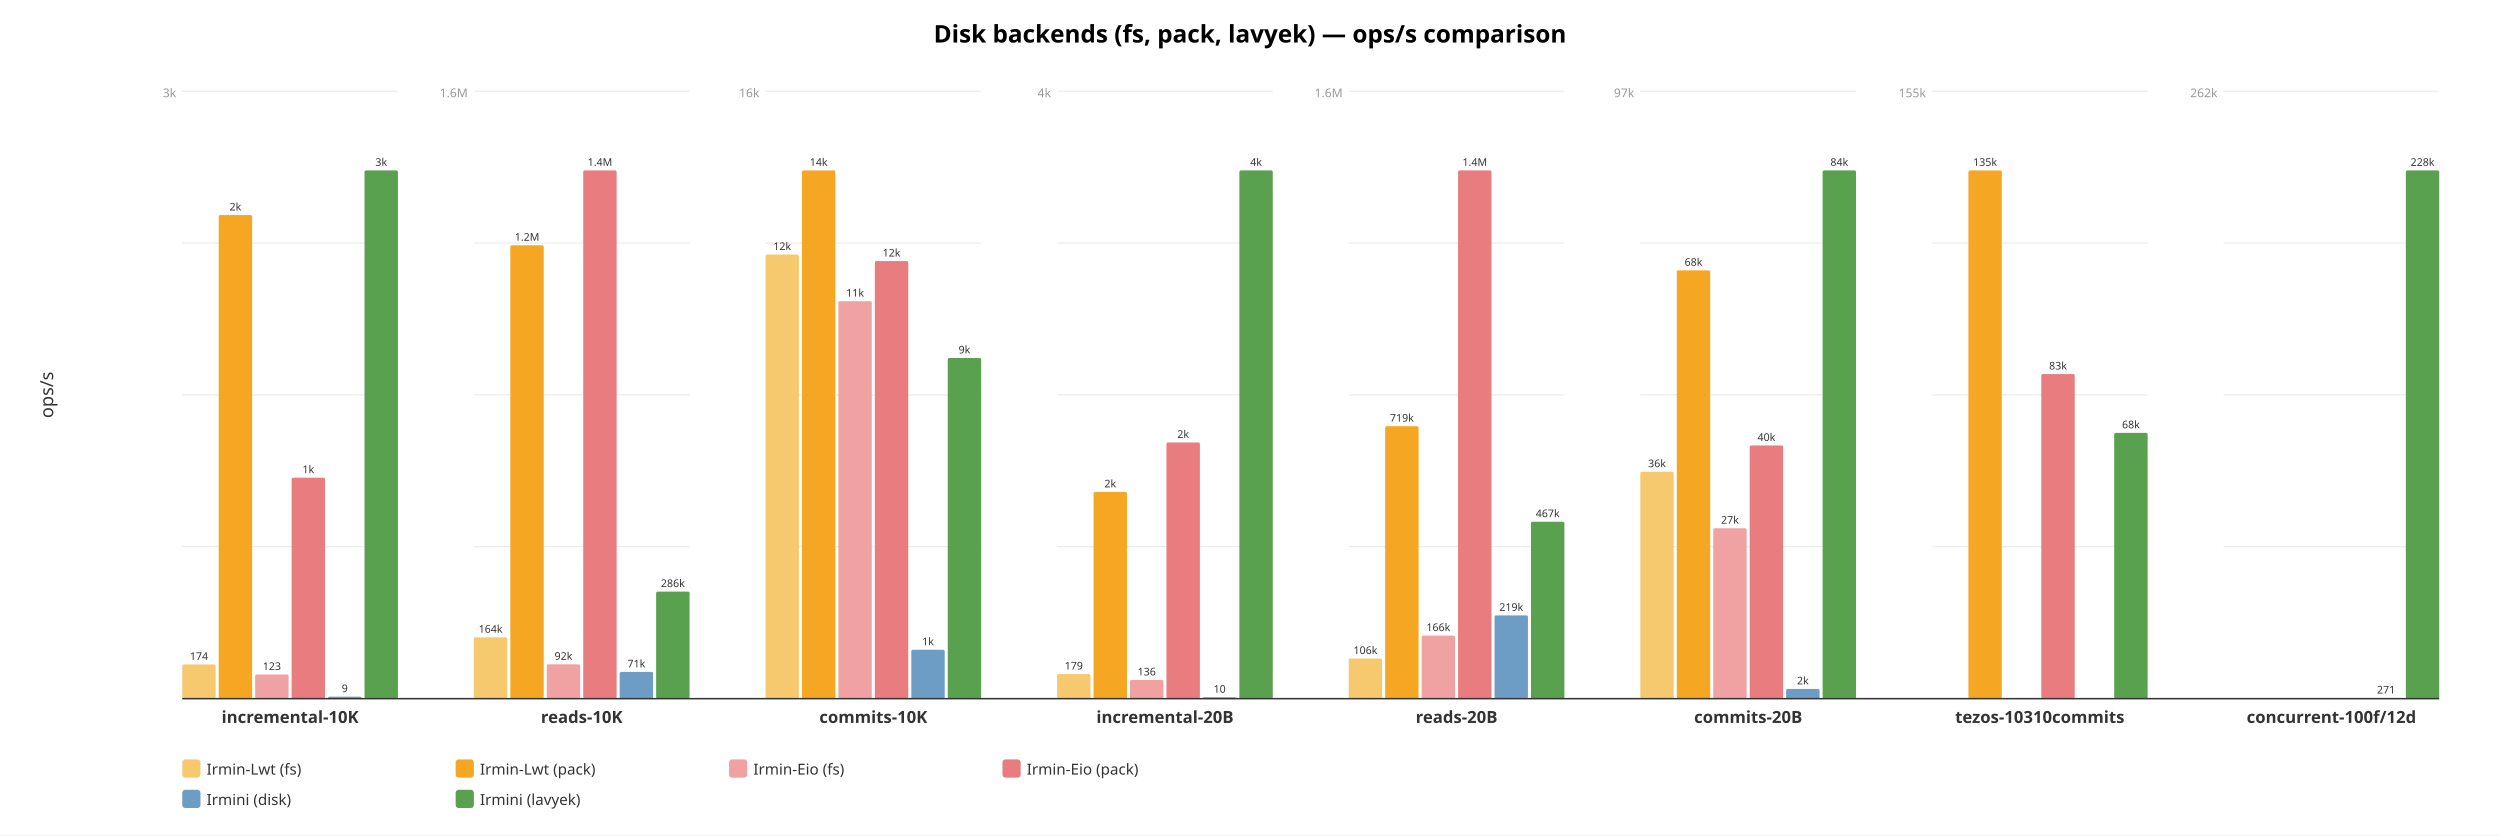
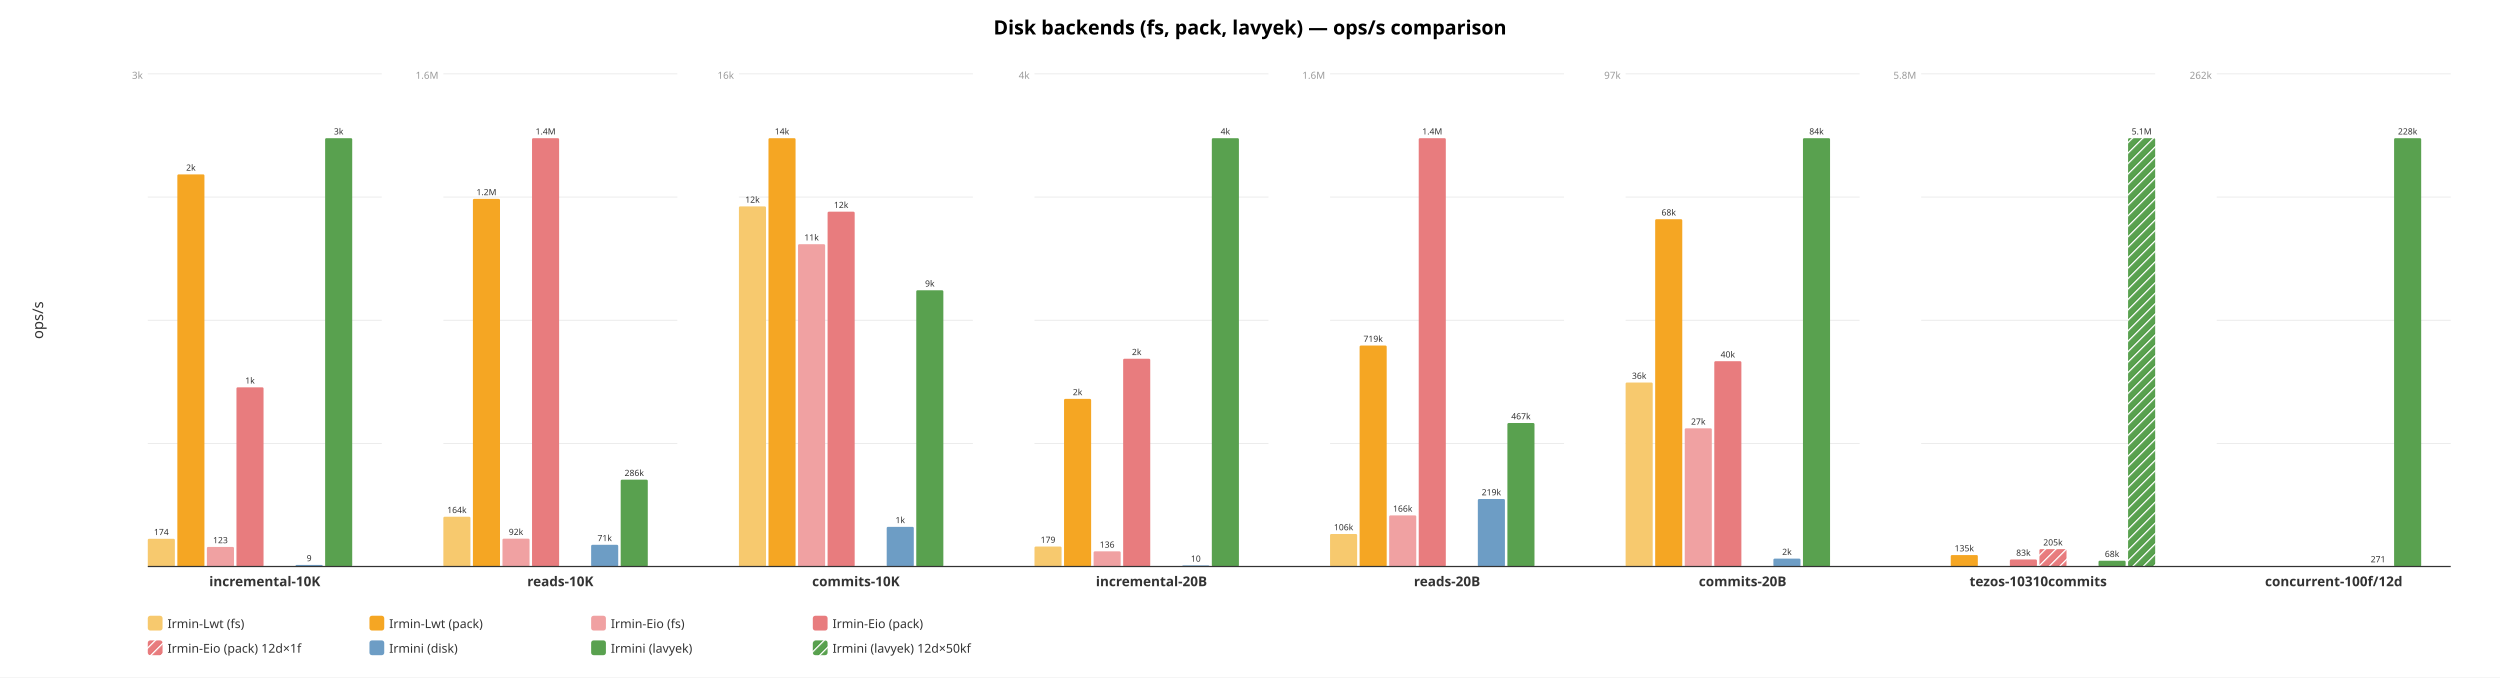
- <svg xmlns="http://www.w3.org/2000/svg" width="1646" height="550" font-family="system-ui, sans-serif" font-size="11">
-   <rect width="1646" height="550" fill="white" />
-   <text x="823.0" y="28" text-anchor="middle" font-size="16" font-weight="bold">Disk backends (fs, pack, lavyek) — ops/s comparison</text>
+ <svg xmlns="http://www.w3.org/2000/svg" width="2030" height="550" font-family="system-ui, sans-serif" font-size="11">
+   <rect width="2030" height="550" fill="white" />
+   <defs>
+     <pattern id="hatch-2675" width="6" height="6" patternUnits="userSpaceOnUse" patternTransform="rotate(45)">
+       <rect width="6" height="6" fill="#e87c7e" />
+       <line x1="0" y1="0" x2="0" y2="6" stroke="white" stroke-width="2" />
+     </pattern>
+     <pattern id="hatch-5316" width="6" height="6" patternUnits="userSpaceOnUse" patternTransform="rotate(45)">
+       <rect width="6" height="6" fill="#59a14f" />
+       <line x1="0" y1="0" x2="0" y2="6" stroke="white" stroke-width="2" />
+     </pattern>
+   </defs>
+   <text x="1015.0" y="28" text-anchor="middle" font-size="16" font-weight="bold">Disk backends (fs, pack, lavyek) — ops/s comparison</text>
  <g transform="translate(120,60)">
    <text x="-85" y="200.0" text-anchor="middle" font-size="12" fill="#333" transform="rotate(-90,-85,200.0)">ops/s</text>
-     <line x1="0" y1="300.0" x2="142" y2="300.0" stroke="#e0e0e0" stroke-width="0.5" />
-     <line x1="0" y1="200.0" x2="142" y2="200.0" stroke="#e0e0e0" stroke-width="0.5" />
-     <line x1="0" y1="100.0" x2="142" y2="100.0" stroke="#e0e0e0" stroke-width="0.5" />
-     <line x1="0" y1="0.0" x2="142" y2="0.0" stroke="#e0e0e0" stroke-width="0.5" />
+     <line x1="0" y1="300.0" x2="190" y2="300.0" stroke="#e0e0e0" stroke-width="0.5" />
+     <line x1="0" y1="200.0" x2="190" y2="200.0" stroke="#e0e0e0" stroke-width="0.5" />
+     <line x1="0" y1="100.0" x2="190" y2="100.0" stroke="#e0e0e0" stroke-width="0.5" />
+     <line x1="0" y1="0.0" x2="190" y2="0.0" stroke="#e0e0e0" stroke-width="0.5" />
    <text x="-4.0" y="4.0" text-anchor="end" font-size="8" fill="#999">3k</text>
    <rect x="0.0" y="377.5" width="22" height="22.5" fill="#f7c96e" rx="1" />
    <text x="11.0" y="374.5" text-anchor="middle" font-size="7" fill="#333">174</text>
    <rect x="24.0" y="81.6" width="22" height="318.4" fill="#f5a623" rx="1" />
    <text x="35.0" y="78.6" text-anchor="middle" font-size="7" fill="#333">2k</text>
    <rect x="48.0" y="384.1" width="22" height="15.9" fill="#f0a1a2" rx="1" />
    <text x="59.0" y="381.1" text-anchor="middle" font-size="7" fill="#333">123</text>
    <rect x="72.0" y="254.5" width="22" height="145.5" fill="#e87c7e" rx="1" />
    <text x="83.0" y="251.5" text-anchor="middle" font-size="7" fill="#333">1k</text>
-     <rect x="96.0" y="398.7" width="22" height="1.3" fill="#6d9dc5" rx="1" />
-     <text x="107.0" y="395.7" text-anchor="middle" font-size="7" fill="#333">9</text>
-     <rect x="120.0" y="52.2" width="22" height="347.8" fill="#59a14f" rx="1" />
-     <text x="131.0" y="49.2" text-anchor="middle" font-size="7" fill="#333">3k</text>
-     <text x="71.0" y="416" text-anchor="middle" font-size="11" font-weight="bold" fill="#333">incremental-10K</text>
-     <line x1="192" y1="300.0" x2="334" y2="300.0" stroke="#e0e0e0" stroke-width="0.5" />
-     <line x1="192" y1="200.0" x2="334" y2="200.0" stroke="#e0e0e0" stroke-width="0.5" />
-     <line x1="192" y1="100.0" x2="334" y2="100.0" stroke="#e0e0e0" stroke-width="0.5" />
-     <line x1="192" y1="0.0" x2="334" y2="0.0" stroke="#e0e0e0" stroke-width="0.5" />
-     <text x="188.0" y="4.0" text-anchor="end" font-size="8" fill="#999">1.6M</text>
-     <rect x="192.0" y="359.6" width="22" height="40.4" fill="#f7c96e" rx="1" />
-     <text x="203.0" y="356.6" text-anchor="middle" font-size="7" fill="#333">164k</text>
-     <rect x="216.0" y="101.5" width="22" height="298.5" fill="#f5a623" rx="1" />
-     <text x="227.0" y="98.5" text-anchor="middle" font-size="7" fill="#333">1.2M</text>
-     <rect x="240.0" y="377.4" width="22" height="22.6" fill="#f0a1a2" rx="1" />
-     <text x="251.0" y="374.4" text-anchor="middle" font-size="7" fill="#333">92k</text>
-     <rect x="264.0" y="52.2" width="22" height="347.8" fill="#e87c7e" rx="1" />
-     <text x="275.0" y="49.2" text-anchor="middle" font-size="7" fill="#333">1.4M</text>
-     <rect x="288.0" y="382.4" width="22" height="17.6" fill="#6d9dc5" rx="1" />
-     <text x="299.0" y="379.4" text-anchor="middle" font-size="7" fill="#333">71k</text>
-     <rect x="312.0" y="329.5" width="22" height="70.5" fill="#59a14f" rx="1" />
-     <text x="323.0" y="326.5" text-anchor="middle" font-size="7" fill="#333">286k</text>
-     <text x="263.0" y="416" text-anchor="middle" font-size="11" font-weight="bold" fill="#333">reads-10K</text>
-     <line x1="384" y1="300.0" x2="526" y2="300.0" stroke="#e0e0e0" stroke-width="0.5" />
-     <line x1="384" y1="200.0" x2="526" y2="200.0" stroke="#e0e0e0" stroke-width="0.5" />
-     <line x1="384" y1="100.0" x2="526" y2="100.0" stroke="#e0e0e0" stroke-width="0.5" />
-     <line x1="384" y1="0.0" x2="526" y2="0.0" stroke="#e0e0e0" stroke-width="0.5" />
-     <text x="380.0" y="4.0" text-anchor="end" font-size="8" fill="#999">16k</text>
-     <rect x="384.0" y="107.6" width="22" height="292.4" fill="#f7c96e" rx="1" />
-     <text x="395.0" y="104.6" text-anchor="middle" font-size="7" fill="#333">12k</text>
-     <rect x="408.0" y="52.2" width="22" height="347.8" fill="#f5a623" rx="1" />
-     <text x="419.0" y="49.2" text-anchor="middle" font-size="7" fill="#333">14k</text>
-     <rect x="432.0" y="138.3" width="22" height="261.7" fill="#f0a1a2" rx="1" />
-     <text x="443.0" y="135.3" text-anchor="middle" font-size="7" fill="#333">11k</text>
-     <rect x="456.0" y="111.9" width="22" height="288.1" fill="#e87c7e" rx="1" />
-     <text x="467.0" y="108.9" text-anchor="middle" font-size="7" fill="#333">12k</text>
-     <rect x="480.0" y="367.8" width="22" height="32.2" fill="#6d9dc5" rx="1" />
-     <text x="491.0" y="364.8" text-anchor="middle" font-size="7" fill="#333">1k</text>
-     <rect x="504.0" y="175.7" width="22" height="224.3" fill="#59a14f" rx="1" />
-     <text x="515.0" y="172.7" text-anchor="middle" font-size="7" fill="#333">9k</text>
-     <text x="455.0" y="416" text-anchor="middle" font-size="11" font-weight="bold" fill="#333">commits-10K</text>
-     <line x1="576" y1="300.0" x2="718" y2="300.0" stroke="#e0e0e0" stroke-width="0.5" />
-     <line x1="576" y1="200.0" x2="718" y2="200.0" stroke="#e0e0e0" stroke-width="0.5" />
-     <line x1="576" y1="100.0" x2="718" y2="100.0" stroke="#e0e0e0" stroke-width="0.5" />
-     <line x1="576" y1="0.0" x2="718" y2="0.0" stroke="#e0e0e0" stroke-width="0.5" />
-     <text x="572.0" y="4.0" text-anchor="end" font-size="8" fill="#999">4k</text>
-     <rect x="576.0" y="383.8" width="22" height="16.2" fill="#f7c96e" rx="1" />
-     <text x="587.0" y="380.8" text-anchor="middle" font-size="7" fill="#333">179</text>
-     <rect x="600.0" y="263.9" width="22" height="136.1" fill="#f5a623" rx="1" />
-     <text x="611.0" y="260.9" text-anchor="middle" font-size="7" fill="#333">2k</text>
-     <rect x="624.0" y="387.7" width="22" height="12.3" fill="#f0a1a2" rx="1" />
-     <text x="635.0" y="384.7" text-anchor="middle" font-size="7" fill="#333">136</text>
-     <rect x="648.0" y="231.3" width="22" height="168.7" fill="#e87c7e" rx="1" />
-     <text x="659.0" y="228.3" text-anchor="middle" font-size="7" fill="#333">2k</text>
-     <rect x="672.0" y="399.1" width="22" height="0.9" fill="#6d9dc5" rx="1" />
-     <text x="683.0" y="396.1" text-anchor="middle" font-size="7" fill="#333">10</text>
-     <rect x="696.0" y="52.2" width="22" height="347.8" fill="#59a14f" rx="1" />
-     <text x="707.0" y="49.2" text-anchor="middle" font-size="7" fill="#333">4k</text>
-     <text x="647.0" y="416" text-anchor="middle" font-size="11" font-weight="bold" fill="#333">incremental-20B</text>
-     <line x1="768" y1="300.0" x2="910" y2="300.0" stroke="#e0e0e0" stroke-width="0.5" />
-     <line x1="768" y1="200.0" x2="910" y2="200.0" stroke="#e0e0e0" stroke-width="0.5" />
-     <line x1="768" y1="100.0" x2="910" y2="100.0" stroke="#e0e0e0" stroke-width="0.5" />
-     <line x1="768" y1="0.0" x2="910" y2="0.0" stroke="#e0e0e0" stroke-width="0.5" />
-     <text x="764.0" y="4.0" text-anchor="end" font-size="8" fill="#999">1.6M</text>
-     <rect x="768.0" y="373.6" width="22" height="26.4" fill="#f7c96e" rx="1" />
-     <text x="779.0" y="370.6" text-anchor="middle" font-size="7" fill="#333">106k</text>
-     <rect x="792.0" y="220.6" width="22" height="179.4" fill="#f5a623" rx="1" />
-     <text x="803.0" y="217.6" text-anchor="middle" font-size="7" fill="#333">719k</text>
-     <rect x="816.0" y="358.5" width="22" height="41.5" fill="#f0a1a2" rx="1" />
-     <text x="827.0" y="355.5" text-anchor="middle" font-size="7" fill="#333">166k</text>
-     <rect x="840.0" y="52.2" width="22" height="347.8" fill="#e87c7e" rx="1" />
-     <text x="851.0" y="49.2" text-anchor="middle" font-size="7" fill="#333">1.4M</text>
-     <rect x="864.0" y="345.2" width="22" height="54.8" fill="#6d9dc5" rx="1" />
-     <text x="875.0" y="342.2" text-anchor="middle" font-size="7" fill="#333">219k</text>
-     <rect x="888.0" y="283.5" width="22" height="116.5" fill="#59a14f" rx="1" />
-     <text x="899.0" y="280.5" text-anchor="middle" font-size="7" fill="#333">467k</text>
-     <text x="839.0" y="416" text-anchor="middle" font-size="11" font-weight="bold" fill="#333">reads-20B</text>
-     <line x1="960" y1="300.0" x2="1102" y2="300.0" stroke="#e0e0e0" stroke-width="0.5" />
-     <line x1="960" y1="200.0" x2="1102" y2="200.0" stroke="#e0e0e0" stroke-width="0.5" />
-     <line x1="960" y1="100.0" x2="1102" y2="100.0" stroke="#e0e0e0" stroke-width="0.5" />
-     <line x1="960" y1="0.0" x2="1102" y2="0.0" stroke="#e0e0e0" stroke-width="0.5" />
-     <text x="956.0" y="4.0" text-anchor="end" font-size="8" fill="#999">97k</text>
-     <rect x="960.0" y="250.6" width="22" height="149.4" fill="#f7c96e" rx="1" />
-     <text x="971.0" y="247.6" text-anchor="middle" font-size="7" fill="#333">36k</text>
-     <rect x="984.0" y="118.0" width="22" height="282.0" fill="#f5a623" rx="1" />
-     <text x="995.0" y="115.0" text-anchor="middle" font-size="7" fill="#333">68k</text>
-     <rect x="1008.0" y="287.8" width="22" height="112.2" fill="#f0a1a2" rx="1" />
-     <text x="1019.0" y="284.8" text-anchor="middle" font-size="7" fill="#333">27k</text>
-     <rect x="1032.0" y="233.3" width="22" height="166.7" fill="#e87c7e" rx="1" />
-     <text x="1043.0" y="230.3" text-anchor="middle" font-size="7" fill="#333">40k</text>
-     <rect x="1056.0" y="393.6" width="22" height="6.4" fill="#6d9dc5" rx="1" />
-     <text x="1067.0" y="390.6" text-anchor="middle" font-size="7" fill="#333">2k</text>
-     <rect x="1080.0" y="52.2" width="22" height="347.8" fill="#59a14f" rx="1" />
-     <text x="1091.0" y="49.2" text-anchor="middle" font-size="7" fill="#333">84k</text>
-     <text x="1031.0" y="416" text-anchor="middle" font-size="11" font-weight="bold" fill="#333">commits-20B</text>
-     <line x1="1152" y1="300.0" x2="1294" y2="300.0" stroke="#e0e0e0" stroke-width="0.5" />
-     <line x1="1152" y1="200.0" x2="1294" y2="200.0" stroke="#e0e0e0" stroke-width="0.5" />
-     <line x1="1152" y1="100.0" x2="1294" y2="100.0" stroke="#e0e0e0" stroke-width="0.5" />
-     <line x1="1152" y1="0.0" x2="1294" y2="0.0" stroke="#e0e0e0" stroke-width="0.5" />
-     <text x="1148.0" y="4.0" text-anchor="end" font-size="8" fill="#999">155k</text>
-     <rect x="1176.0" y="52.2" width="22" height="347.8" fill="#f5a623" rx="1" />
-     <text x="1187.0" y="49.2" text-anchor="middle" font-size="7" fill="#333">135k</text>
-     <rect x="1224.0" y="186.3" width="22" height="213.7" fill="#e87c7e" rx="1" />
-     <text x="1235.0" y="183.3" text-anchor="middle" font-size="7" fill="#333">83k</text>
-     <rect x="1272.0" y="225.0" width="22" height="175.0" fill="#59a14f" rx="1" />
-     <text x="1283.0" y="222.0" text-anchor="middle" font-size="7" fill="#333">68k</text>
-     <text x="1223.0" y="416" text-anchor="middle" font-size="11" font-weight="bold" fill="#333">tezos-10310commits</text>
-     <line x1="1344" y1="300.0" x2="1486" y2="300.0" stroke="#e0e0e0" stroke-width="0.5" />
-     <line x1="1344" y1="200.0" x2="1486" y2="200.0" stroke="#e0e0e0" stroke-width="0.5" />
-     <line x1="1344" y1="100.0" x2="1486" y2="100.0" stroke="#e0e0e0" stroke-width="0.5" />
-     <line x1="1344" y1="0.0" x2="1486" y2="0.0" stroke="#e0e0e0" stroke-width="0.5" />
-     <text x="1340.0" y="4.0" text-anchor="end" font-size="8" fill="#999">262k</text>
-     <rect x="1440.0" y="399.6" width="22" height="0.4" fill="#6d9dc5" rx="1" />
-     <text x="1451.0" y="396.6" text-anchor="middle" font-size="7" fill="#333">271</text>
-     <rect x="1464.0" y="52.2" width="22" height="347.8" fill="#59a14f" rx="1" />
-     <text x="1475.0" y="49.2" text-anchor="middle" font-size="7" fill="#333">228k</text>
-     <text x="1415.0" y="416" text-anchor="middle" font-size="11" font-weight="bold" fill="#333">concurrent-100f/12d</text>
-     <line x1="0" y1="400" x2="1486" y2="400" stroke="#333" stroke-width="1" />
+     <rect x="120.0" y="398.7" width="22" height="1.3" fill="#6d9dc5" rx="1" />
+     <text x="131.0" y="395.7" text-anchor="middle" font-size="7" fill="#333">9</text>
+     <rect x="144.0" y="52.2" width="22" height="347.8" fill="#59a14f" rx="1" />
+     <text x="155.0" y="49.2" text-anchor="middle" font-size="7" fill="#333">3k</text>
+     <text x="95.0" y="416" text-anchor="middle" font-size="11" font-weight="bold" fill="#333">incremental-10K</text>
+     <line x1="240" y1="300.0" x2="430" y2="300.0" stroke="#e0e0e0" stroke-width="0.5" />
+     <line x1="240" y1="200.0" x2="430" y2="200.0" stroke="#e0e0e0" stroke-width="0.5" />
+     <line x1="240" y1="100.0" x2="430" y2="100.0" stroke="#e0e0e0" stroke-width="0.5" />
+     <line x1="240" y1="0.0" x2="430" y2="0.0" stroke="#e0e0e0" stroke-width="0.5" />
+     <text x="236.0" y="4.0" text-anchor="end" font-size="8" fill="#999">1.6M</text>
+     <rect x="240.0" y="359.6" width="22" height="40.4" fill="#f7c96e" rx="1" />
+     <text x="251.0" y="356.6" text-anchor="middle" font-size="7" fill="#333">164k</text>
+     <rect x="264.0" y="101.5" width="22" height="298.5" fill="#f5a623" rx="1" />
+     <text x="275.0" y="98.5" text-anchor="middle" font-size="7" fill="#333">1.2M</text>
+     <rect x="288.0" y="377.4" width="22" height="22.6" fill="#f0a1a2" rx="1" />
+     <text x="299.0" y="374.4" text-anchor="middle" font-size="7" fill="#333">92k</text>
+     <rect x="312.0" y="52.2" width="22" height="347.8" fill="#e87c7e" rx="1" />
+     <text x="323.0" y="49.2" text-anchor="middle" font-size="7" fill="#333">1.4M</text>
+     <rect x="360.0" y="382.4" width="22" height="17.6" fill="#6d9dc5" rx="1" />
+     <text x="371.0" y="379.4" text-anchor="middle" font-size="7" fill="#333">71k</text>
+     <rect x="384.0" y="329.5" width="22" height="70.5" fill="#59a14f" rx="1" />
+     <text x="395.0" y="326.5" text-anchor="middle" font-size="7" fill="#333">286k</text>
+     <text x="335.0" y="416" text-anchor="middle" font-size="11" font-weight="bold" fill="#333">reads-10K</text>
+     <line x1="480" y1="300.0" x2="670" y2="300.0" stroke="#e0e0e0" stroke-width="0.5" />
+     <line x1="480" y1="200.0" x2="670" y2="200.0" stroke="#e0e0e0" stroke-width="0.5" />
+     <line x1="480" y1="100.0" x2="670" y2="100.0" stroke="#e0e0e0" stroke-width="0.5" />
+     <line x1="480" y1="0.0" x2="670" y2="0.0" stroke="#e0e0e0" stroke-width="0.5" />
+     <text x="476.0" y="4.0" text-anchor="end" font-size="8" fill="#999">16k</text>
+     <rect x="480.0" y="107.6" width="22" height="292.4" fill="#f7c96e" rx="1" />
+     <text x="491.0" y="104.6" text-anchor="middle" font-size="7" fill="#333">12k</text>
+     <rect x="504.0" y="52.2" width="22" height="347.8" fill="#f5a623" rx="1" />
+     <text x="515.0" y="49.2" text-anchor="middle" font-size="7" fill="#333">14k</text>
+     <rect x="528.0" y="138.3" width="22" height="261.7" fill="#f0a1a2" rx="1" />
+     <text x="539.0" y="135.3" text-anchor="middle" font-size="7" fill="#333">11k</text>
+     <rect x="552.0" y="111.9" width="22" height="288.1" fill="#e87c7e" rx="1" />
+     <text x="563.0" y="108.9" text-anchor="middle" font-size="7" fill="#333">12k</text>
+     <rect x="600.0" y="367.8" width="22" height="32.2" fill="#6d9dc5" rx="1" />
+     <text x="611.0" y="364.8" text-anchor="middle" font-size="7" fill="#333">1k</text>
+     <rect x="624.0" y="175.7" width="22" height="224.3" fill="#59a14f" rx="1" />
+     <text x="635.0" y="172.7" text-anchor="middle" font-size="7" fill="#333">9k</text>
+     <text x="575.0" y="416" text-anchor="middle" font-size="11" font-weight="bold" fill="#333">commits-10K</text>
+     <line x1="720" y1="300.0" x2="910" y2="300.0" stroke="#e0e0e0" stroke-width="0.5" />
+     <line x1="720" y1="200.0" x2="910" y2="200.0" stroke="#e0e0e0" stroke-width="0.5" />
+     <line x1="720" y1="100.0" x2="910" y2="100.0" stroke="#e0e0e0" stroke-width="0.5" />
+     <line x1="720" y1="0.0" x2="910" y2="0.0" stroke="#e0e0e0" stroke-width="0.5" />
+     <text x="716.0" y="4.0" text-anchor="end" font-size="8" fill="#999">4k</text>
+     <rect x="720.0" y="383.8" width="22" height="16.2" fill="#f7c96e" rx="1" />
+     <text x="731.0" y="380.8" text-anchor="middle" font-size="7" fill="#333">179</text>
+     <rect x="744.0" y="263.9" width="22" height="136.1" fill="#f5a623" rx="1" />
+     <text x="755.0" y="260.9" text-anchor="middle" font-size="7" fill="#333">2k</text>
+     <rect x="768.0" y="387.7" width="22" height="12.3" fill="#f0a1a2" rx="1" />
+     <text x="779.0" y="384.7" text-anchor="middle" font-size="7" fill="#333">136</text>
+     <rect x="792.0" y="231.3" width="22" height="168.7" fill="#e87c7e" rx="1" />
+     <text x="803.0" y="228.3" text-anchor="middle" font-size="7" fill="#333">2k</text>
+     <rect x="840.0" y="399.1" width="22" height="0.9" fill="#6d9dc5" rx="1" />
+     <text x="851.0" y="396.1" text-anchor="middle" font-size="7" fill="#333">10</text>
+     <rect x="864.0" y="52.2" width="22" height="347.8" fill="#59a14f" rx="1" />
+     <text x="875.0" y="49.2" text-anchor="middle" font-size="7" fill="#333">4k</text>
+     <text x="815.0" y="416" text-anchor="middle" font-size="11" font-weight="bold" fill="#333">incremental-20B</text>
+     <line x1="960" y1="300.0" x2="1150" y2="300.0" stroke="#e0e0e0" stroke-width="0.5" />
+     <line x1="960" y1="200.0" x2="1150" y2="200.0" stroke="#e0e0e0" stroke-width="0.5" />
+     <line x1="960" y1="100.0" x2="1150" y2="100.0" stroke="#e0e0e0" stroke-width="0.5" />
+     <line x1="960" y1="0.0" x2="1150" y2="0.0" stroke="#e0e0e0" stroke-width="0.5" />
+     <text x="956.0" y="4.0" text-anchor="end" font-size="8" fill="#999">1.6M</text>
+     <rect x="960.0" y="373.6" width="22" height="26.4" fill="#f7c96e" rx="1" />
+     <text x="971.0" y="370.6" text-anchor="middle" font-size="7" fill="#333">106k</text>
+     <rect x="984.0" y="220.6" width="22" height="179.4" fill="#f5a623" rx="1" />
+     <text x="995.0" y="217.6" text-anchor="middle" font-size="7" fill="#333">719k</text>
+     <rect x="1008.0" y="358.5" width="22" height="41.5" fill="#f0a1a2" rx="1" />
+     <text x="1019.0" y="355.5" text-anchor="middle" font-size="7" fill="#333">166k</text>
+     <rect x="1032.0" y="52.2" width="22" height="347.8" fill="#e87c7e" rx="1" />
+     <text x="1043.0" y="49.2" text-anchor="middle" font-size="7" fill="#333">1.4M</text>
+     <rect x="1080.0" y="345.2" width="22" height="54.8" fill="#6d9dc5" rx="1" />
+     <text x="1091.0" y="342.2" text-anchor="middle" font-size="7" fill="#333">219k</text>
+     <rect x="1104.0" y="283.5" width="22" height="116.5" fill="#59a14f" rx="1" />
+     <text x="1115.0" y="280.5" text-anchor="middle" font-size="7" fill="#333">467k</text>
+     <text x="1055.0" y="416" text-anchor="middle" font-size="11" font-weight="bold" fill="#333">reads-20B</text>
+     <line x1="1200" y1="300.0" x2="1390" y2="300.0" stroke="#e0e0e0" stroke-width="0.5" />
+     <line x1="1200" y1="200.0" x2="1390" y2="200.0" stroke="#e0e0e0" stroke-width="0.5" />
+     <line x1="1200" y1="100.0" x2="1390" y2="100.0" stroke="#e0e0e0" stroke-width="0.5" />
+     <line x1="1200" y1="0.0" x2="1390" y2="0.0" stroke="#e0e0e0" stroke-width="0.5" />
+     <text x="1196.0" y="4.0" text-anchor="end" font-size="8" fill="#999">97k</text>
+     <rect x="1200.0" y="250.6" width="22" height="149.4" fill="#f7c96e" rx="1" />
+     <text x="1211.0" y="247.6" text-anchor="middle" font-size="7" fill="#333">36k</text>
+     <rect x="1224.0" y="118.0" width="22" height="282.0" fill="#f5a623" rx="1" />
+     <text x="1235.0" y="115.0" text-anchor="middle" font-size="7" fill="#333">68k</text>
+     <rect x="1248.0" y="287.8" width="22" height="112.2" fill="#f0a1a2" rx="1" />
+     <text x="1259.0" y="284.8" text-anchor="middle" font-size="7" fill="#333">27k</text>
+     <rect x="1272.0" y="233.3" width="22" height="166.7" fill="#e87c7e" rx="1" />
+     <text x="1283.0" y="230.3" text-anchor="middle" font-size="7" fill="#333">40k</text>
+     <rect x="1320.0" y="393.6" width="22" height="6.4" fill="#6d9dc5" rx="1" />
+     <text x="1331.0" y="390.6" text-anchor="middle" font-size="7" fill="#333">2k</text>
+     <rect x="1344.0" y="52.2" width="22" height="347.8" fill="#59a14f" rx="1" />
+     <text x="1355.0" y="49.2" text-anchor="middle" font-size="7" fill="#333">84k</text>
+     <text x="1295.0" y="416" text-anchor="middle" font-size="11" font-weight="bold" fill="#333">commits-20B</text>
+     <line x1="1440" y1="300.0" x2="1630" y2="300.0" stroke="#e0e0e0" stroke-width="0.5" />
+     <line x1="1440" y1="200.0" x2="1630" y2="200.0" stroke="#e0e0e0" stroke-width="0.5" />
+     <line x1="1440" y1="100.0" x2="1630" y2="100.0" stroke="#e0e0e0" stroke-width="0.5" />
+     <line x1="1440" y1="0.0" x2="1630" y2="0.0" stroke="#e0e0e0" stroke-width="0.5" />
+     <text x="1436.0" y="4.0" text-anchor="end" font-size="8" fill="#999">5.8M</text>
+     <rect x="1464.0" y="390.7" width="22" height="9.3" fill="#f5a623" rx="1" />
+     <text x="1475.0" y="387.7" text-anchor="middle" font-size="7" fill="#333">135k</text>
+     <rect x="1512.0" y="394.3" width="22" height="5.7" fill="#e87c7e" rx="1" />
+     <text x="1523.0" y="391.3" text-anchor="middle" font-size="7" fill="#333">83k</text>
+     <rect x="1536.0" y="385.9" width="22" height="14.1" fill="url(#hatch-2675)" rx="1" />
+     <text x="1547.0" y="382.9" text-anchor="middle" font-size="7" fill="#333">205k</text>
+     <rect x="1584.0" y="395.3" width="22" height="4.7" fill="#59a14f" rx="1" />
+     <text x="1595.0" y="392.3" text-anchor="middle" font-size="7" fill="#333">68k</text>
+     <rect x="1608.0" y="52.2" width="22" height="347.8" fill="url(#hatch-5316)" rx="1" />
+     <text x="1619.0" y="49.2" text-anchor="middle" font-size="7" fill="#333">5.1M</text>
+     <text x="1535.0" y="416" text-anchor="middle" font-size="11" font-weight="bold" fill="#333">tezos-10310commits</text>
+     <line x1="1680" y1="300.0" x2="1870" y2="300.0" stroke="#e0e0e0" stroke-width="0.5" />
+     <line x1="1680" y1="200.0" x2="1870" y2="200.0" stroke="#e0e0e0" stroke-width="0.5" />
+     <line x1="1680" y1="100.0" x2="1870" y2="100.0" stroke="#e0e0e0" stroke-width="0.5" />
+     <line x1="1680" y1="0.0" x2="1870" y2="0.0" stroke="#e0e0e0" stroke-width="0.5" />
+     <text x="1676.0" y="4.0" text-anchor="end" font-size="8" fill="#999">262k</text>
+     <rect x="1800.0" y="399.6" width="22" height="0.4" fill="#6d9dc5" rx="1" />
+     <text x="1811.0" y="396.6" text-anchor="middle" font-size="7" fill="#333">271</text>
+     <rect x="1824.0" y="52.2" width="22" height="347.8" fill="#59a14f" rx="1" />
+     <text x="1835.0" y="49.2" text-anchor="middle" font-size="7" fill="#333">228k</text>
+     <text x="1775.0" y="416" text-anchor="middle" font-size="11" font-weight="bold" fill="#333">concurrent-100f/12d</text>
+     <line x1="0" y1="400" x2="1870" y2="400" stroke="#333" stroke-width="1" />
  </g>
  <g transform="translate(120,500)">
    <rect x="0" y="0" width="12" height="12" fill="#f7c96e" rx="2" />
    <text x="16" y="10" font-size="10" fill="#333">Irmin-Lwt (fs)</text>
    <rect x="180" y="0" width="12" height="12" fill="#f5a623" rx="2" />
    <text x="196" y="10" font-size="10" fill="#333">Irmin-Lwt (pack)</text>
    <rect x="360" y="0" width="12" height="12" fill="#f0a1a2" rx="2" />
    <text x="376" y="10" font-size="10" fill="#333">Irmin-Eio (fs)</text>
    <rect x="540" y="0" width="12" height="12" fill="#e87c7e" rx="2" />
    <text x="556" y="10" font-size="10" fill="#333">Irmin-Eio (pack)</text>
-     <rect x="0" y="20" width="12" height="12" fill="#6d9dc5" rx="2" />
-     <text x="16" y="30" font-size="10" fill="#333">Irmini (disk)</text>
-     <rect x="180" y="20" width="12" height="12" fill="#59a14f" rx="2" />
-     <text x="196" y="30" font-size="10" fill="#333">Irmini (lavyek)</text>
+     <rect x="0" y="20" width="12" height="12" fill="url(#hatch-2675)" rx="2" />
+     <text x="16" y="30" font-size="10" fill="#333">Irmin-Eio (pack) 12d×1f</text>
+     <rect x="180" y="20" width="12" height="12" fill="#6d9dc5" rx="2" />
+     <text x="196" y="30" font-size="10" fill="#333">Irmini (disk)</text>
+     <rect x="360" y="20" width="12" height="12" fill="#59a14f" rx="2" />
+     <text x="376" y="30" font-size="10" fill="#333">Irmini (lavyek)</text>
+     <rect x="540" y="20" width="12" height="12" fill="url(#hatch-5316)" rx="2" />
+     <text x="556" y="30" font-size="10" fill="#333">Irmini (lavyek) 12d×50kf</text>
  </g>
</svg>
